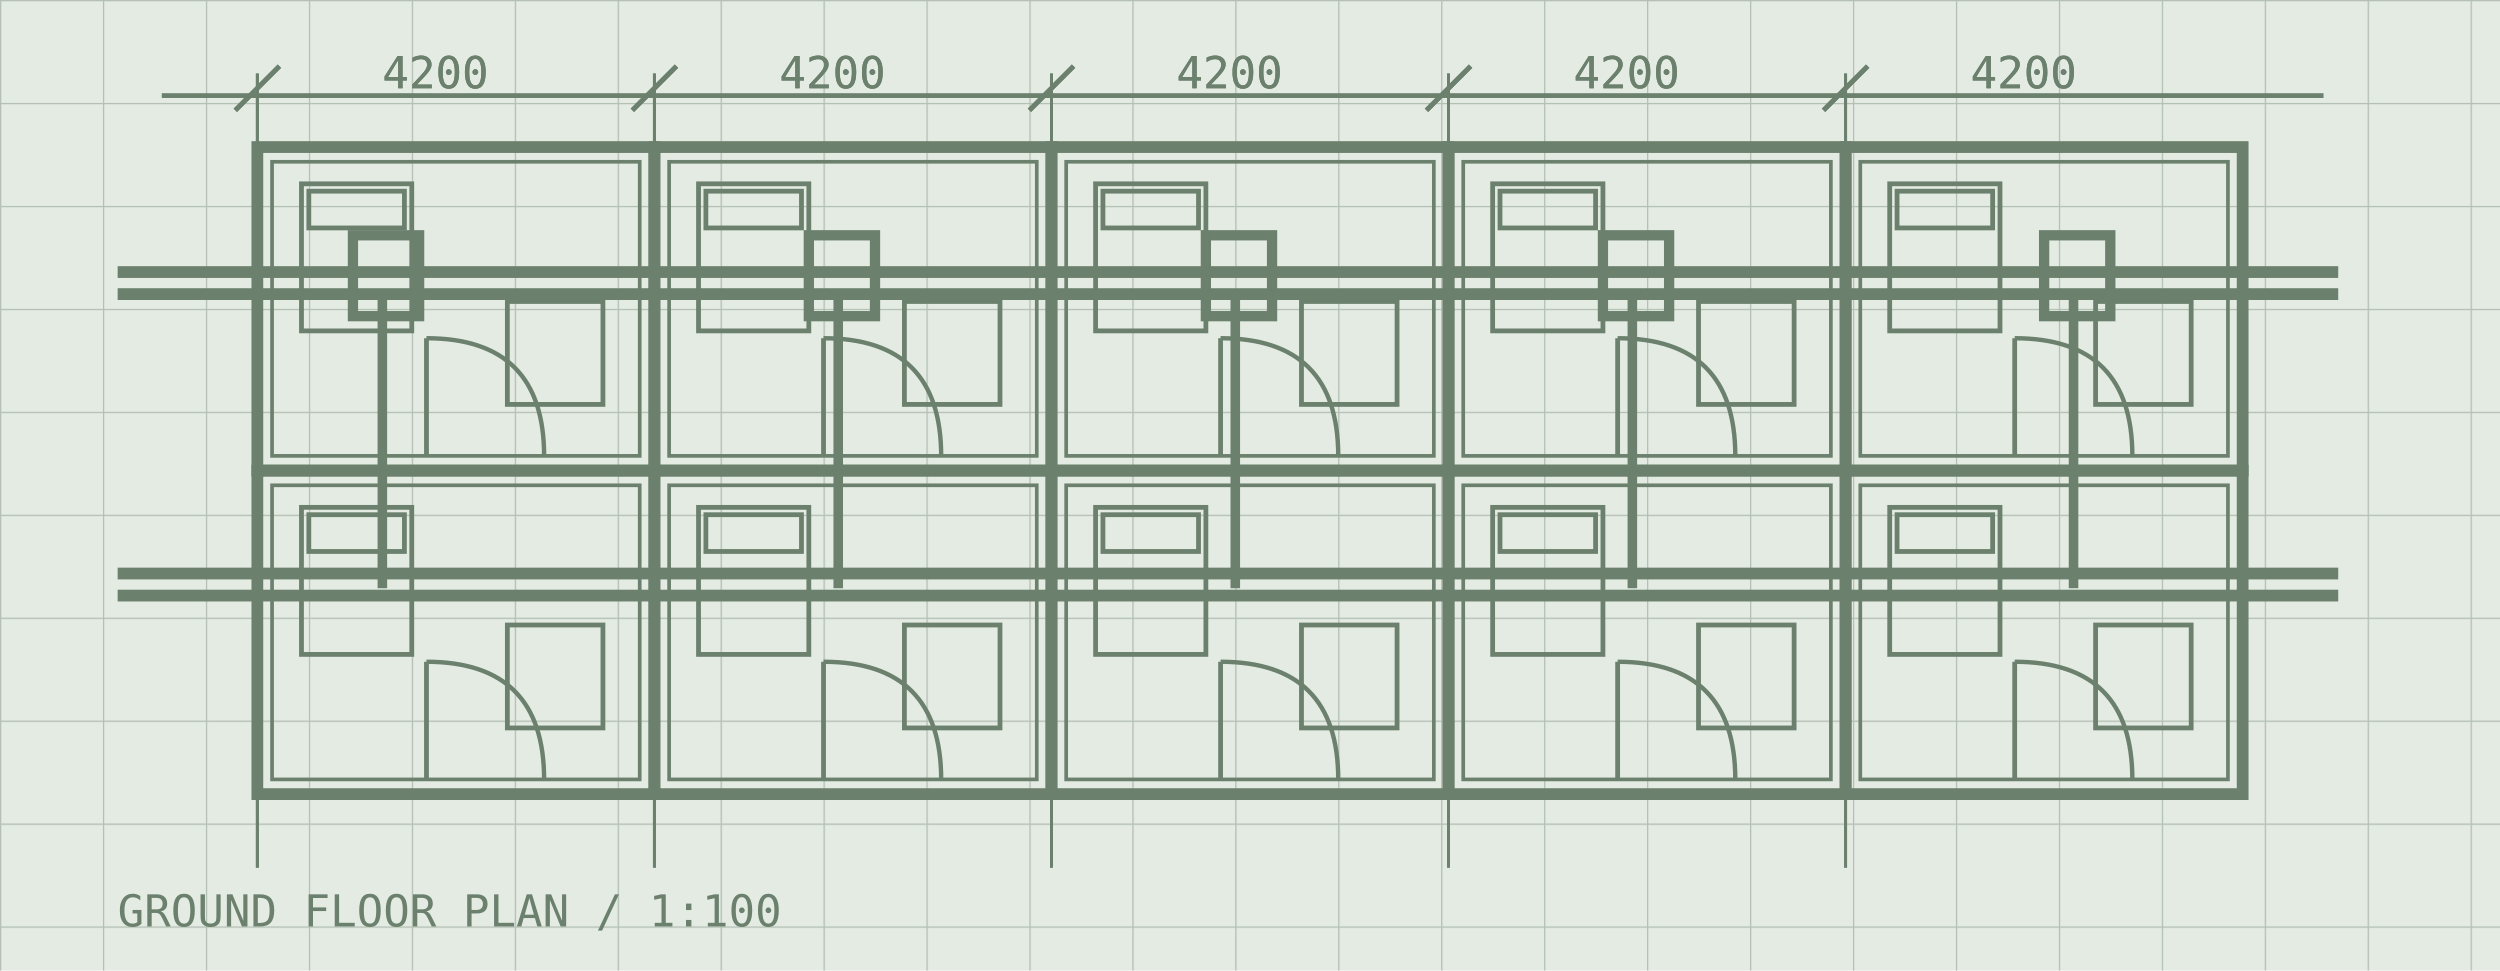
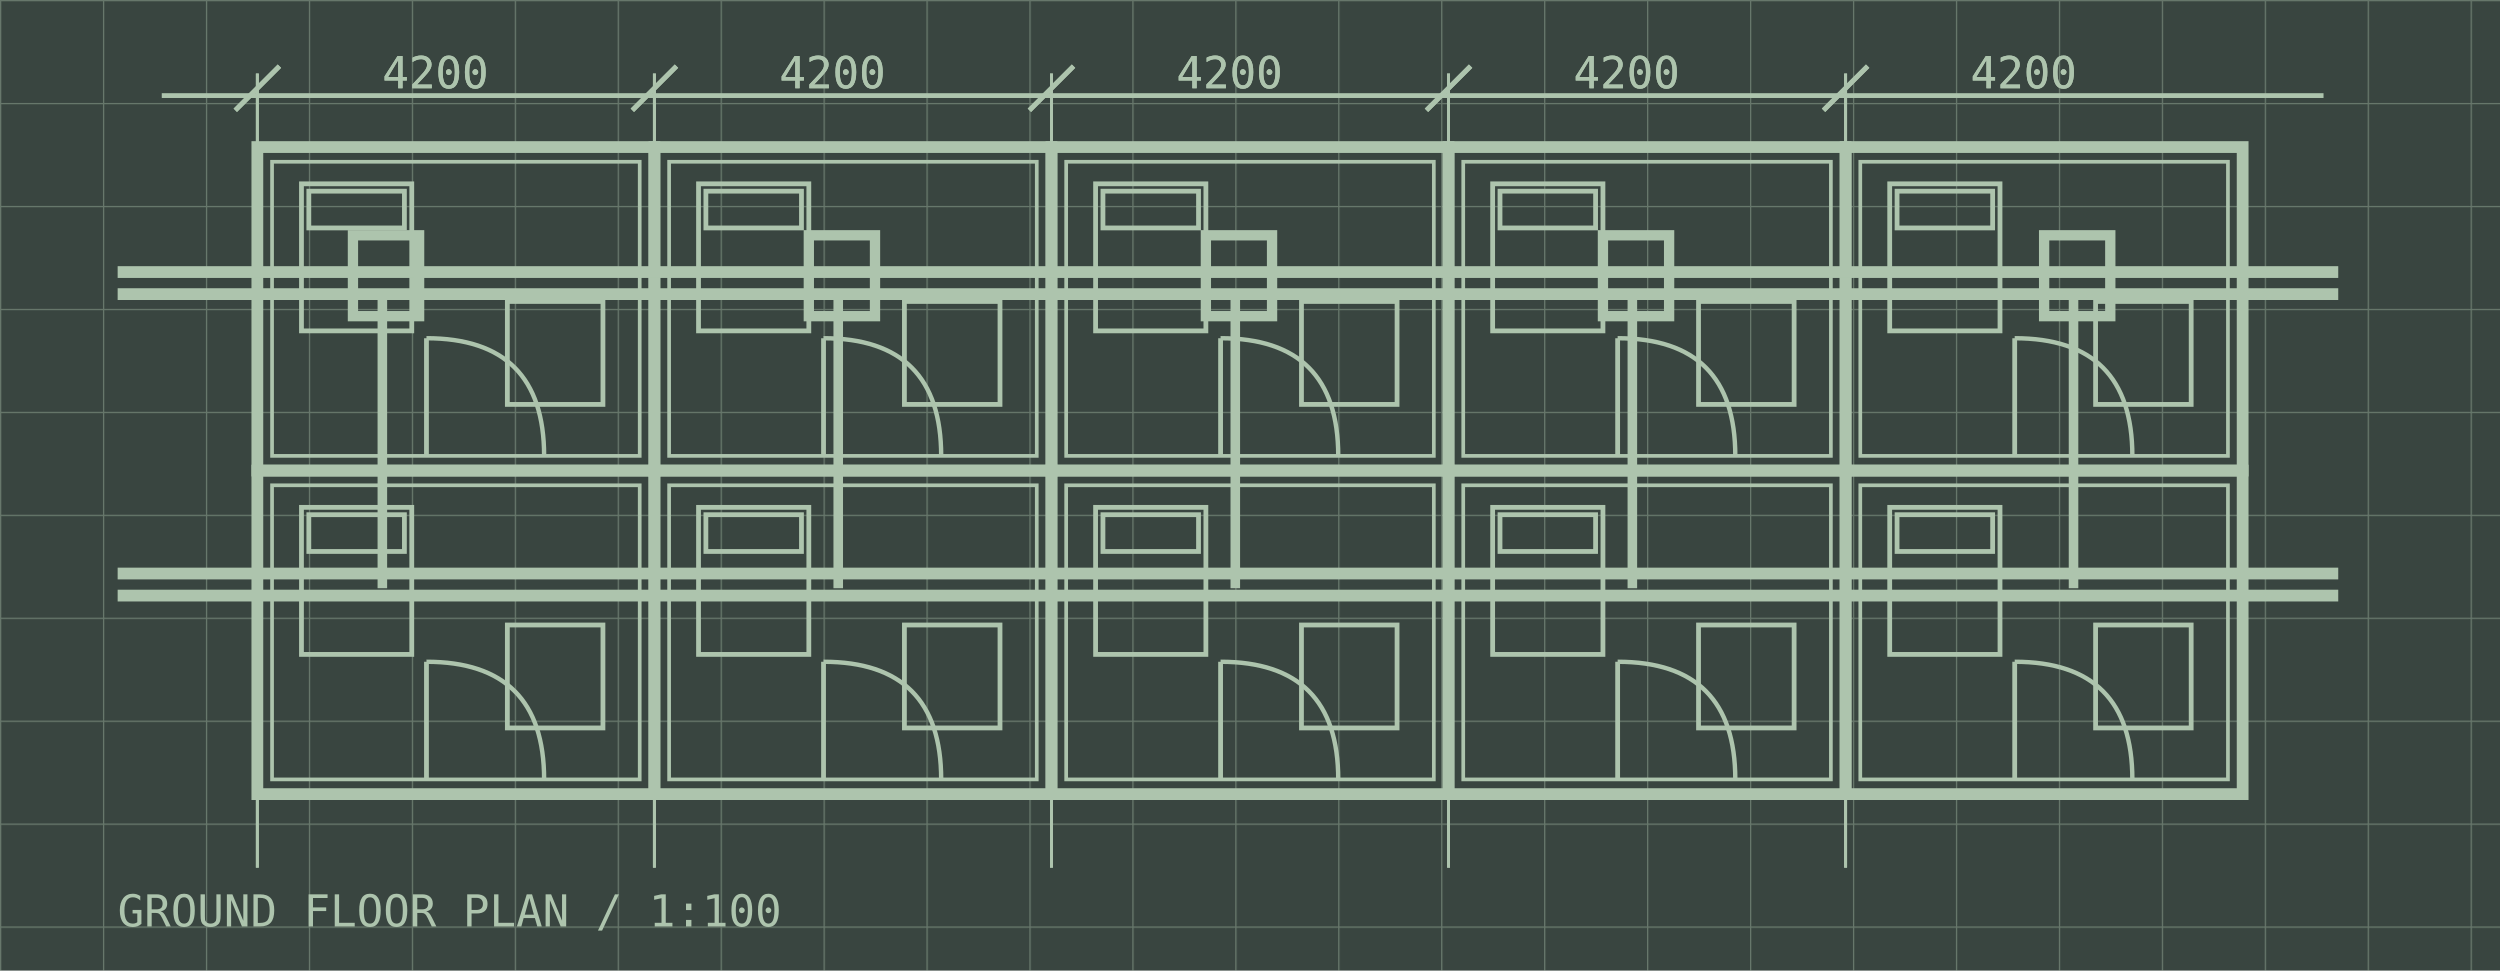
<svg xmlns="http://www.w3.org/2000/svg" viewBox="0 0 340 132">
  <defs>
    <pattern id="g" width="14" height="14" patternUnits="userSpaceOnUse">
-       <path d="M14 0H0V14" fill="none" stroke="#6b806d" stroke-width=".35" opacity=".4" />
+       <path d="M14 0H0V14" fill="none" stroke="#adc4ad" stroke-width=".35" opacity=".4" />
    </pattern>
  </defs>
-   <rect width="100%" height="100%" fill="#e4ebe3" />
+   <rect width="100%" height="100%" fill="#394540" />
  <rect width="100%" height="100%" fill="url(#g)" />
-   <rect x="35" y="20" width="54" height="44" fill="none" stroke="#6b806d" stroke-width="1.6" />
-   <rect x="37" y="22" width="50" height="40" fill="none" stroke="#6b806d" stroke-width="0.5" />
-   <rect x="41" y="25" width="15" height="20" fill="none" stroke="#6b806d" stroke-width="0.65" />
-   <rect x="42" y="26" width="13" height="5" fill="none" stroke="#6b806d" stroke-width="0.65" />
-   <rect x="69" y="41" width="13" height="14" fill="none" stroke="#6b806d" stroke-width="0.65" />
-   <path d="M58.00 62.00L58.00 46.00" fill="none" stroke="#6b806d" stroke-width="0.65" />
-   <path d="M58 46q16 0 16 16" fill="none" stroke="#6b806d" stroke-width=".6" />
-   <path d="M35.00 10.00L35.00 118.00" fill="none" stroke="#6b806d" stroke-width="0.4" />
-   <text x="52" y="12" fill="#6b806d" font-size="6" font-family="monospace">4200</text>
-   <path d="M32.00 15.00L38.00 9.00" fill="none" stroke="#6b806d" stroke-width="0.65" />
-   <rect x="89" y="20" width="54" height="44" fill="none" stroke="#6b806d" stroke-width="1.6" />
-   <rect x="91" y="22" width="50" height="40" fill="none" stroke="#6b806d" stroke-width="0.5" />
-   <rect x="95" y="25" width="15" height="20" fill="none" stroke="#6b806d" stroke-width="0.65" />
-   <rect x="96" y="26" width="13" height="5" fill="none" stroke="#6b806d" stroke-width="0.65" />
-   <rect x="123" y="41" width="13" height="14" fill="none" stroke="#6b806d" stroke-width="0.65" />
-   <path d="M112.00 62.00L112.00 46.00" fill="none" stroke="#6b806d" stroke-width="0.65" />
-   <path d="M112 46q16 0 16 16" fill="none" stroke="#6b806d" stroke-width=".6" />
-   <path d="M89.00 10.00L89.00 118.00" fill="none" stroke="#6b806d" stroke-width="0.4" />
-   <text x="106" y="12" fill="#6b806d" font-size="6" font-family="monospace">4200</text>
-   <path d="M86.00 15.00L92.00 9.00" fill="none" stroke="#6b806d" stroke-width="0.65" />
-   <rect x="143" y="20" width="54" height="44" fill="none" stroke="#6b806d" stroke-width="1.6" />
-   <rect x="145" y="22" width="50" height="40" fill="none" stroke="#6b806d" stroke-width="0.5" />
-   <rect x="149" y="25" width="15" height="20" fill="none" stroke="#6b806d" stroke-width="0.65" />
-   <rect x="150" y="26" width="13" height="5" fill="none" stroke="#6b806d" stroke-width="0.65" />
-   <rect x="177" y="41" width="13" height="14" fill="none" stroke="#6b806d" stroke-width="0.65" />
-   <path d="M166.00 62.00L166.00 46.00" fill="none" stroke="#6b806d" stroke-width="0.65" />
-   <path d="M166 46q16 0 16 16" fill="none" stroke="#6b806d" stroke-width=".6" />
-   <path d="M143.00 10.00L143.00 118.00" fill="none" stroke="#6b806d" stroke-width="0.4" />
-   <text x="160" y="12" fill="#6b806d" font-size="6" font-family="monospace">4200</text>
-   <path d="M140.00 15.00L146.00 9.00" fill="none" stroke="#6b806d" stroke-width="0.65" />
-   <rect x="197" y="20" width="54" height="44" fill="none" stroke="#6b806d" stroke-width="1.6" />
-   <rect x="199" y="22" width="50" height="40" fill="none" stroke="#6b806d" stroke-width="0.5" />
-   <rect x="203" y="25" width="15" height="20" fill="none" stroke="#6b806d" stroke-width="0.65" />
-   <rect x="204" y="26" width="13" height="5" fill="none" stroke="#6b806d" stroke-width="0.65" />
-   <rect x="231" y="41" width="13" height="14" fill="none" stroke="#6b806d" stroke-width="0.65" />
-   <path d="M220.00 62.00L220.00 46.00" fill="none" stroke="#6b806d" stroke-width="0.65" />
-   <path d="M220 46q16 0 16 16" fill="none" stroke="#6b806d" stroke-width=".6" />
-   <path d="M197.00 10.00L197.00 118.00" fill="none" stroke="#6b806d" stroke-width="0.4" />
-   <text x="214" y="12" fill="#6b806d" font-size="6" font-family="monospace">4200</text>
-   <path d="M194.00 15.00L200.00 9.00" fill="none" stroke="#6b806d" stroke-width="0.65" />
-   <rect x="251" y="20" width="54" height="44" fill="none" stroke="#6b806d" stroke-width="1.6" />
-   <rect x="253" y="22" width="50" height="40" fill="none" stroke="#6b806d" stroke-width="0.5" />
-   <rect x="257" y="25" width="15" height="20" fill="none" stroke="#6b806d" stroke-width="0.65" />
-   <rect x="258" y="26" width="13" height="5" fill="none" stroke="#6b806d" stroke-width="0.65" />
-   <rect x="285" y="41" width="13" height="14" fill="none" stroke="#6b806d" stroke-width="0.65" />
-   <path d="M274.00 62.00L274.00 46.00" fill="none" stroke="#6b806d" stroke-width="0.65" />
-   <path d="M274 46q16 0 16 16" fill="none" stroke="#6b806d" stroke-width=".6" />
-   <path d="M251.00 10.00L251.00 118.00" fill="none" stroke="#6b806d" stroke-width="0.4" />
-   <text x="268" y="12" fill="#6b806d" font-size="6" font-family="monospace">4200</text>
-   <path d="M248.00 15.00L254.00 9.00" fill="none" stroke="#6b806d" stroke-width="0.65" />
-   <rect x="35" y="64" width="54" height="44" fill="none" stroke="#6b806d" stroke-width="1.6" />
-   <rect x="37" y="66" width="50" height="40" fill="none" stroke="#6b806d" stroke-width="0.5" />
-   <rect x="41" y="69" width="15" height="20" fill="none" stroke="#6b806d" stroke-width="0.65" />
-   <rect x="42" y="70" width="13" height="5" fill="none" stroke="#6b806d" stroke-width="0.65" />
-   <rect x="69" y="85" width="13" height="14" fill="none" stroke="#6b806d" stroke-width="0.65" />
-   <path d="M58.00 106.00L58.00 90.00" fill="none" stroke="#6b806d" stroke-width="0.65" />
-   <path d="M58 90q16 0 16 16" fill="none" stroke="#6b806d" stroke-width=".6" />
-   <path d="M35.00 10.00L35.00 118.00" fill="none" stroke="#6b806d" stroke-width="0.4" />
-   <text x="52" y="12" fill="#6b806d" font-size="6" font-family="monospace">4200</text>
-   <path d="M32.00 15.00L38.00 9.00" fill="none" stroke="#6b806d" stroke-width="0.65" />
-   <rect x="89" y="64" width="54" height="44" fill="none" stroke="#6b806d" stroke-width="1.6" />
-   <rect x="91" y="66" width="50" height="40" fill="none" stroke="#6b806d" stroke-width="0.5" />
-   <rect x="95" y="69" width="15" height="20" fill="none" stroke="#6b806d" stroke-width="0.65" />
-   <rect x="96" y="70" width="13" height="5" fill="none" stroke="#6b806d" stroke-width="0.65" />
-   <rect x="123" y="85" width="13" height="14" fill="none" stroke="#6b806d" stroke-width="0.65" />
-   <path d="M112.00 106.00L112.00 90.00" fill="none" stroke="#6b806d" stroke-width="0.65" />
-   <path d="M112 90q16 0 16 16" fill="none" stroke="#6b806d" stroke-width=".6" />
-   <path d="M89.00 10.00L89.00 118.00" fill="none" stroke="#6b806d" stroke-width="0.4" />
-   <text x="106" y="12" fill="#6b806d" font-size="6" font-family="monospace">4200</text>
-   <path d="M86.00 15.00L92.00 9.00" fill="none" stroke="#6b806d" stroke-width="0.65" />
-   <rect x="143" y="64" width="54" height="44" fill="none" stroke="#6b806d" stroke-width="1.6" />
-   <rect x="145" y="66" width="50" height="40" fill="none" stroke="#6b806d" stroke-width="0.5" />
-   <rect x="149" y="69" width="15" height="20" fill="none" stroke="#6b806d" stroke-width="0.65" />
-   <rect x="150" y="70" width="13" height="5" fill="none" stroke="#6b806d" stroke-width="0.65" />
-   <rect x="177" y="85" width="13" height="14" fill="none" stroke="#6b806d" stroke-width="0.65" />
-   <path d="M166.00 106.00L166.00 90.00" fill="none" stroke="#6b806d" stroke-width="0.65" />
-   <path d="M166 90q16 0 16 16" fill="none" stroke="#6b806d" stroke-width=".6" />
-   <path d="M143.00 10.00L143.00 118.00" fill="none" stroke="#6b806d" stroke-width="0.4" />
-   <text x="160" y="12" fill="#6b806d" font-size="6" font-family="monospace">4200</text>
-   <path d="M140.00 15.00L146.00 9.00" fill="none" stroke="#6b806d" stroke-width="0.65" />
-   <rect x="197" y="64" width="54" height="44" fill="none" stroke="#6b806d" stroke-width="1.6" />
-   <rect x="199" y="66" width="50" height="40" fill="none" stroke="#6b806d" stroke-width="0.5" />
-   <rect x="203" y="69" width="15" height="20" fill="none" stroke="#6b806d" stroke-width="0.65" />
-   <rect x="204" y="70" width="13" height="5" fill="none" stroke="#6b806d" stroke-width="0.65" />
-   <rect x="231" y="85" width="13" height="14" fill="none" stroke="#6b806d" stroke-width="0.65" />
-   <path d="M220.00 106.00L220.00 90.00" fill="none" stroke="#6b806d" stroke-width="0.65" />
-   <path d="M220 90q16 0 16 16" fill="none" stroke="#6b806d" stroke-width=".6" />
-   <path d="M197.00 10.00L197.00 118.00" fill="none" stroke="#6b806d" stroke-width="0.4" />
-   <text x="214" y="12" fill="#6b806d" font-size="6" font-family="monospace">4200</text>
-   <path d="M194.00 15.00L200.00 9.00" fill="none" stroke="#6b806d" stroke-width="0.65" />
-   <rect x="251" y="64" width="54" height="44" fill="none" stroke="#6b806d" stroke-width="1.6" />
-   <rect x="253" y="66" width="50" height="40" fill="none" stroke="#6b806d" stroke-width="0.5" />
-   <rect x="257" y="69" width="15" height="20" fill="none" stroke="#6b806d" stroke-width="0.65" />
-   <rect x="258" y="70" width="13" height="5" fill="none" stroke="#6b806d" stroke-width="0.65" />
-   <rect x="285" y="85" width="13" height="14" fill="none" stroke="#6b806d" stroke-width="0.65" />
-   <path d="M274.00 106.00L274.00 90.00" fill="none" stroke="#6b806d" stroke-width="0.65" />
-   <path d="M274 90q16 0 16 16" fill="none" stroke="#6b806d" stroke-width=".6" />
-   <path d="M251.00 10.00L251.00 118.00" fill="none" stroke="#6b806d" stroke-width="0.4" />
-   <text x="268" y="12" fill="#6b806d" font-size="6" font-family="monospace">4200</text>
-   <path d="M248.00 15.00L254.00 9.00" fill="none" stroke="#6b806d" stroke-width="0.65" />
-   <path d="M22.00 13.00L316.00 13.00" fill="none" stroke="#6b806d" stroke-width="0.65" />
-   <text x="16" y="126" fill="#6b806d" font-size="6" font-family="monospace">GROUND FLOOR PLAN   /   1:100</text>
-   <path d="M16.00 37.00L318.00 37.00" fill="none" stroke="#6b806d" stroke-width="1.6" />
-   <path d="M16.00 40.00L318.00 40.00" fill="none" stroke="#6b806d" stroke-width="1.6" />
-   <path d="M16.00 78.00L318.00 78.00" fill="none" stroke="#6b806d" stroke-width="1.6" />
-   <path d="M16.00 81.00L318.00 81.00" fill="none" stroke="#6b806d" stroke-width="1.6" />
-   <rect x="48" y="32" width="9" height="11" fill="none" stroke="#6b806d" stroke-width="1.4" />
-   <path d="M52.00 40.00L52.00 80.00" fill="none" stroke="#6b806d" stroke-width="1.3" />
-   <rect x="110" y="32" width="9" height="11" fill="none" stroke="#6b806d" stroke-width="1.4" />
-   <path d="M114.00 40.00L114.00 80.00" fill="none" stroke="#6b806d" stroke-width="1.3" />
-   <rect x="164" y="32" width="9" height="11" fill="none" stroke="#6b806d" stroke-width="1.4" />
-   <path d="M168.00 40.00L168.00 80.00" fill="none" stroke="#6b806d" stroke-width="1.3" />
-   <rect x="218" y="32" width="9" height="11" fill="none" stroke="#6b806d" stroke-width="1.4" />
-   <path d="M222.00 40.00L222.00 80.00" fill="none" stroke="#6b806d" stroke-width="1.3" />
-   <rect x="278" y="32" width="9" height="11" fill="none" stroke="#6b806d" stroke-width="1.4" />
-   <path d="M282.00 40.00L282.00 80.00" fill="none" stroke="#6b806d" stroke-width="1.3" />
+   <rect x="35" y="20" width="54" height="44" fill="none" stroke="#adc4ad" stroke-width="1.6" />
+   <rect x="37" y="22" width="50" height="40" fill="none" stroke="#adc4ad" stroke-width="0.5" />
+   <rect x="41" y="25" width="15" height="20" fill="none" stroke="#adc4ad" stroke-width="0.65" />
+   <rect x="42" y="26" width="13" height="5" fill="none" stroke="#adc4ad" stroke-width="0.65" />
+   <rect x="69" y="41" width="13" height="14" fill="none" stroke="#adc4ad" stroke-width="0.65" />
+   <path d="M58.00 62.00L58.00 46.00" fill="none" stroke="#adc4ad" stroke-width="0.65" />
+   <path d="M58 46q16 0 16 16" fill="none" stroke="#adc4ad" stroke-width=".6" />
+   <path d="M35.00 10.00L35.00 118.00" fill="none" stroke="#adc4ad" stroke-width="0.4" />
+   <text x="52" y="12" fill="#adc4ad" font-size="6" font-family="monospace">4200</text>
+   <path d="M32.00 15.00L38.00 9.00" fill="none" stroke="#adc4ad" stroke-width="0.65" />
+   <rect x="89" y="20" width="54" height="44" fill="none" stroke="#adc4ad" stroke-width="1.6" />
+   <rect x="91" y="22" width="50" height="40" fill="none" stroke="#adc4ad" stroke-width="0.5" />
+   <rect x="95" y="25" width="15" height="20" fill="none" stroke="#adc4ad" stroke-width="0.65" />
+   <rect x="96" y="26" width="13" height="5" fill="none" stroke="#adc4ad" stroke-width="0.65" />
+   <rect x="123" y="41" width="13" height="14" fill="none" stroke="#adc4ad" stroke-width="0.65" />
+   <path d="M112.00 62.00L112.00 46.00" fill="none" stroke="#adc4ad" stroke-width="0.65" />
+   <path d="M112 46q16 0 16 16" fill="none" stroke="#adc4ad" stroke-width=".6" />
+   <path d="M89.00 10.00L89.00 118.00" fill="none" stroke="#adc4ad" stroke-width="0.4" />
+   <text x="106" y="12" fill="#adc4ad" font-size="6" font-family="monospace">4200</text>
+   <path d="M86.00 15.00L92.00 9.00" fill="none" stroke="#adc4ad" stroke-width="0.65" />
+   <rect x="143" y="20" width="54" height="44" fill="none" stroke="#adc4ad" stroke-width="1.6" />
+   <rect x="145" y="22" width="50" height="40" fill="none" stroke="#adc4ad" stroke-width="0.5" />
+   <rect x="149" y="25" width="15" height="20" fill="none" stroke="#adc4ad" stroke-width="0.65" />
+   <rect x="150" y="26" width="13" height="5" fill="none" stroke="#adc4ad" stroke-width="0.65" />
+   <rect x="177" y="41" width="13" height="14" fill="none" stroke="#adc4ad" stroke-width="0.65" />
+   <path d="M166.00 62.00L166.00 46.00" fill="none" stroke="#adc4ad" stroke-width="0.65" />
+   <path d="M166 46q16 0 16 16" fill="none" stroke="#adc4ad" stroke-width=".6" />
+   <path d="M143.00 10.00L143.00 118.00" fill="none" stroke="#adc4ad" stroke-width="0.4" />
+   <text x="160" y="12" fill="#adc4ad" font-size="6" font-family="monospace">4200</text>
+   <path d="M140.00 15.00L146.00 9.00" fill="none" stroke="#adc4ad" stroke-width="0.65" />
+   <rect x="197" y="20" width="54" height="44" fill="none" stroke="#adc4ad" stroke-width="1.6" />
+   <rect x="199" y="22" width="50" height="40" fill="none" stroke="#adc4ad" stroke-width="0.5" />
+   <rect x="203" y="25" width="15" height="20" fill="none" stroke="#adc4ad" stroke-width="0.65" />
+   <rect x="204" y="26" width="13" height="5" fill="none" stroke="#adc4ad" stroke-width="0.65" />
+   <rect x="231" y="41" width="13" height="14" fill="none" stroke="#adc4ad" stroke-width="0.65" />
+   <path d="M220.00 62.00L220.00 46.00" fill="none" stroke="#adc4ad" stroke-width="0.65" />
+   <path d="M220 46q16 0 16 16" fill="none" stroke="#adc4ad" stroke-width=".6" />
+   <path d="M197.00 10.00L197.00 118.00" fill="none" stroke="#adc4ad" stroke-width="0.4" />
+   <text x="214" y="12" fill="#adc4ad" font-size="6" font-family="monospace">4200</text>
+   <path d="M194.00 15.00L200.00 9.00" fill="none" stroke="#adc4ad" stroke-width="0.65" />
+   <rect x="251" y="20" width="54" height="44" fill="none" stroke="#adc4ad" stroke-width="1.6" />
+   <rect x="253" y="22" width="50" height="40" fill="none" stroke="#adc4ad" stroke-width="0.5" />
+   <rect x="257" y="25" width="15" height="20" fill="none" stroke="#adc4ad" stroke-width="0.65" />
+   <rect x="258" y="26" width="13" height="5" fill="none" stroke="#adc4ad" stroke-width="0.65" />
+   <rect x="285" y="41" width="13" height="14" fill="none" stroke="#adc4ad" stroke-width="0.65" />
+   <path d="M274.00 62.00L274.00 46.00" fill="none" stroke="#adc4ad" stroke-width="0.65" />
+   <path d="M274 46q16 0 16 16" fill="none" stroke="#adc4ad" stroke-width=".6" />
+   <path d="M251.00 10.00L251.00 118.00" fill="none" stroke="#adc4ad" stroke-width="0.4" />
+   <text x="268" y="12" fill="#adc4ad" font-size="6" font-family="monospace">4200</text>
+   <path d="M248.00 15.00L254.00 9.00" fill="none" stroke="#adc4ad" stroke-width="0.65" />
+   <rect x="35" y="64" width="54" height="44" fill="none" stroke="#adc4ad" stroke-width="1.6" />
+   <rect x="37" y="66" width="50" height="40" fill="none" stroke="#adc4ad" stroke-width="0.5" />
+   <rect x="41" y="69" width="15" height="20" fill="none" stroke="#adc4ad" stroke-width="0.65" />
+   <rect x="42" y="70" width="13" height="5" fill="none" stroke="#adc4ad" stroke-width="0.65" />
+   <rect x="69" y="85" width="13" height="14" fill="none" stroke="#adc4ad" stroke-width="0.65" />
+   <path d="M58.00 106.00L58.00 90.00" fill="none" stroke="#adc4ad" stroke-width="0.65" />
+   <path d="M58 90q16 0 16 16" fill="none" stroke="#adc4ad" stroke-width=".6" />
+   <path d="M35.00 10.00L35.00 118.00" fill="none" stroke="#adc4ad" stroke-width="0.4" />
+   <text x="52" y="12" fill="#adc4ad" font-size="6" font-family="monospace">4200</text>
+   <path d="M32.00 15.00L38.00 9.00" fill="none" stroke="#adc4ad" stroke-width="0.65" />
+   <rect x="89" y="64" width="54" height="44" fill="none" stroke="#adc4ad" stroke-width="1.6" />
+   <rect x="91" y="66" width="50" height="40" fill="none" stroke="#adc4ad" stroke-width="0.5" />
+   <rect x="95" y="69" width="15" height="20" fill="none" stroke="#adc4ad" stroke-width="0.65" />
+   <rect x="96" y="70" width="13" height="5" fill="none" stroke="#adc4ad" stroke-width="0.65" />
+   <rect x="123" y="85" width="13" height="14" fill="none" stroke="#adc4ad" stroke-width="0.65" />
+   <path d="M112.00 106.00L112.00 90.00" fill="none" stroke="#adc4ad" stroke-width="0.65" />
+   <path d="M112 90q16 0 16 16" fill="none" stroke="#adc4ad" stroke-width=".6" />
+   <path d="M89.00 10.00L89.00 118.00" fill="none" stroke="#adc4ad" stroke-width="0.4" />
+   <text x="106" y="12" fill="#adc4ad" font-size="6" font-family="monospace">4200</text>
+   <path d="M86.00 15.00L92.00 9.00" fill="none" stroke="#adc4ad" stroke-width="0.65" />
+   <rect x="143" y="64" width="54" height="44" fill="none" stroke="#adc4ad" stroke-width="1.6" />
+   <rect x="145" y="66" width="50" height="40" fill="none" stroke="#adc4ad" stroke-width="0.5" />
+   <rect x="149" y="69" width="15" height="20" fill="none" stroke="#adc4ad" stroke-width="0.65" />
+   <rect x="150" y="70" width="13" height="5" fill="none" stroke="#adc4ad" stroke-width="0.65" />
+   <rect x="177" y="85" width="13" height="14" fill="none" stroke="#adc4ad" stroke-width="0.65" />
+   <path d="M166.00 106.00L166.00 90.00" fill="none" stroke="#adc4ad" stroke-width="0.65" />
+   <path d="M166 90q16 0 16 16" fill="none" stroke="#adc4ad" stroke-width=".6" />
+   <path d="M143.00 10.00L143.00 118.00" fill="none" stroke="#adc4ad" stroke-width="0.4" />
+   <text x="160" y="12" fill="#adc4ad" font-size="6" font-family="monospace">4200</text>
+   <path d="M140.00 15.00L146.00 9.00" fill="none" stroke="#adc4ad" stroke-width="0.65" />
+   <rect x="197" y="64" width="54" height="44" fill="none" stroke="#adc4ad" stroke-width="1.6" />
+   <rect x="199" y="66" width="50" height="40" fill="none" stroke="#adc4ad" stroke-width="0.5" />
+   <rect x="203" y="69" width="15" height="20" fill="none" stroke="#adc4ad" stroke-width="0.65" />
+   <rect x="204" y="70" width="13" height="5" fill="none" stroke="#adc4ad" stroke-width="0.65" />
+   <rect x="231" y="85" width="13" height="14" fill="none" stroke="#adc4ad" stroke-width="0.65" />
+   <path d="M220.00 106.00L220.00 90.00" fill="none" stroke="#adc4ad" stroke-width="0.65" />
+   <path d="M220 90q16 0 16 16" fill="none" stroke="#adc4ad" stroke-width=".6" />
+   <path d="M197.00 10.00L197.00 118.00" fill="none" stroke="#adc4ad" stroke-width="0.4" />
+   <text x="214" y="12" fill="#adc4ad" font-size="6" font-family="monospace">4200</text>
+   <path d="M194.00 15.00L200.00 9.00" fill="none" stroke="#adc4ad" stroke-width="0.65" />
+   <rect x="251" y="64" width="54" height="44" fill="none" stroke="#adc4ad" stroke-width="1.6" />
+   <rect x="253" y="66" width="50" height="40" fill="none" stroke="#adc4ad" stroke-width="0.5" />
+   <rect x="257" y="69" width="15" height="20" fill="none" stroke="#adc4ad" stroke-width="0.65" />
+   <rect x="258" y="70" width="13" height="5" fill="none" stroke="#adc4ad" stroke-width="0.65" />
+   <rect x="285" y="85" width="13" height="14" fill="none" stroke="#adc4ad" stroke-width="0.65" />
+   <path d="M274.00 106.00L274.00 90.00" fill="none" stroke="#adc4ad" stroke-width="0.65" />
+   <path d="M274 90q16 0 16 16" fill="none" stroke="#adc4ad" stroke-width=".6" />
+   <path d="M251.00 10.00L251.00 118.00" fill="none" stroke="#adc4ad" stroke-width="0.4" />
+   <text x="268" y="12" fill="#adc4ad" font-size="6" font-family="monospace">4200</text>
+   <path d="M248.00 15.00L254.00 9.00" fill="none" stroke="#adc4ad" stroke-width="0.65" />
+   <path d="M22.00 13.00L316.00 13.00" fill="none" stroke="#adc4ad" stroke-width="0.65" />
+   <text x="16" y="126" fill="#adc4ad" font-size="6" font-family="monospace">GROUND FLOOR PLAN   /   1:100</text>
+   <path d="M16.00 37.00L318.00 37.00" fill="none" stroke="#adc4ad" stroke-width="1.6" />
+   <path d="M16.00 40.00L318.00 40.00" fill="none" stroke="#adc4ad" stroke-width="1.6" />
+   <path d="M16.00 78.00L318.00 78.00" fill="none" stroke="#adc4ad" stroke-width="1.6" />
+   <path d="M16.00 81.00L318.00 81.00" fill="none" stroke="#adc4ad" stroke-width="1.6" />
+   <rect x="48" y="32" width="9" height="11" fill="none" stroke="#adc4ad" stroke-width="1.4" />
+   <path d="M52.00 40.00L52.00 80.00" fill="none" stroke="#adc4ad" stroke-width="1.3" />
+   <rect x="110" y="32" width="9" height="11" fill="none" stroke="#adc4ad" stroke-width="1.4" />
+   <path d="M114.00 40.00L114.00 80.00" fill="none" stroke="#adc4ad" stroke-width="1.3" />
+   <rect x="164" y="32" width="9" height="11" fill="none" stroke="#adc4ad" stroke-width="1.4" />
+   <path d="M168.00 40.00L168.00 80.00" fill="none" stroke="#adc4ad" stroke-width="1.3" />
+   <rect x="218" y="32" width="9" height="11" fill="none" stroke="#adc4ad" stroke-width="1.4" />
+   <path d="M222.00 40.00L222.00 80.00" fill="none" stroke="#adc4ad" stroke-width="1.3" />
+   <rect x="278" y="32" width="9" height="11" fill="none" stroke="#adc4ad" stroke-width="1.4" />
+   <path d="M282.00 40.00L282.00 80.00" fill="none" stroke="#adc4ad" stroke-width="1.3" />
</svg>
